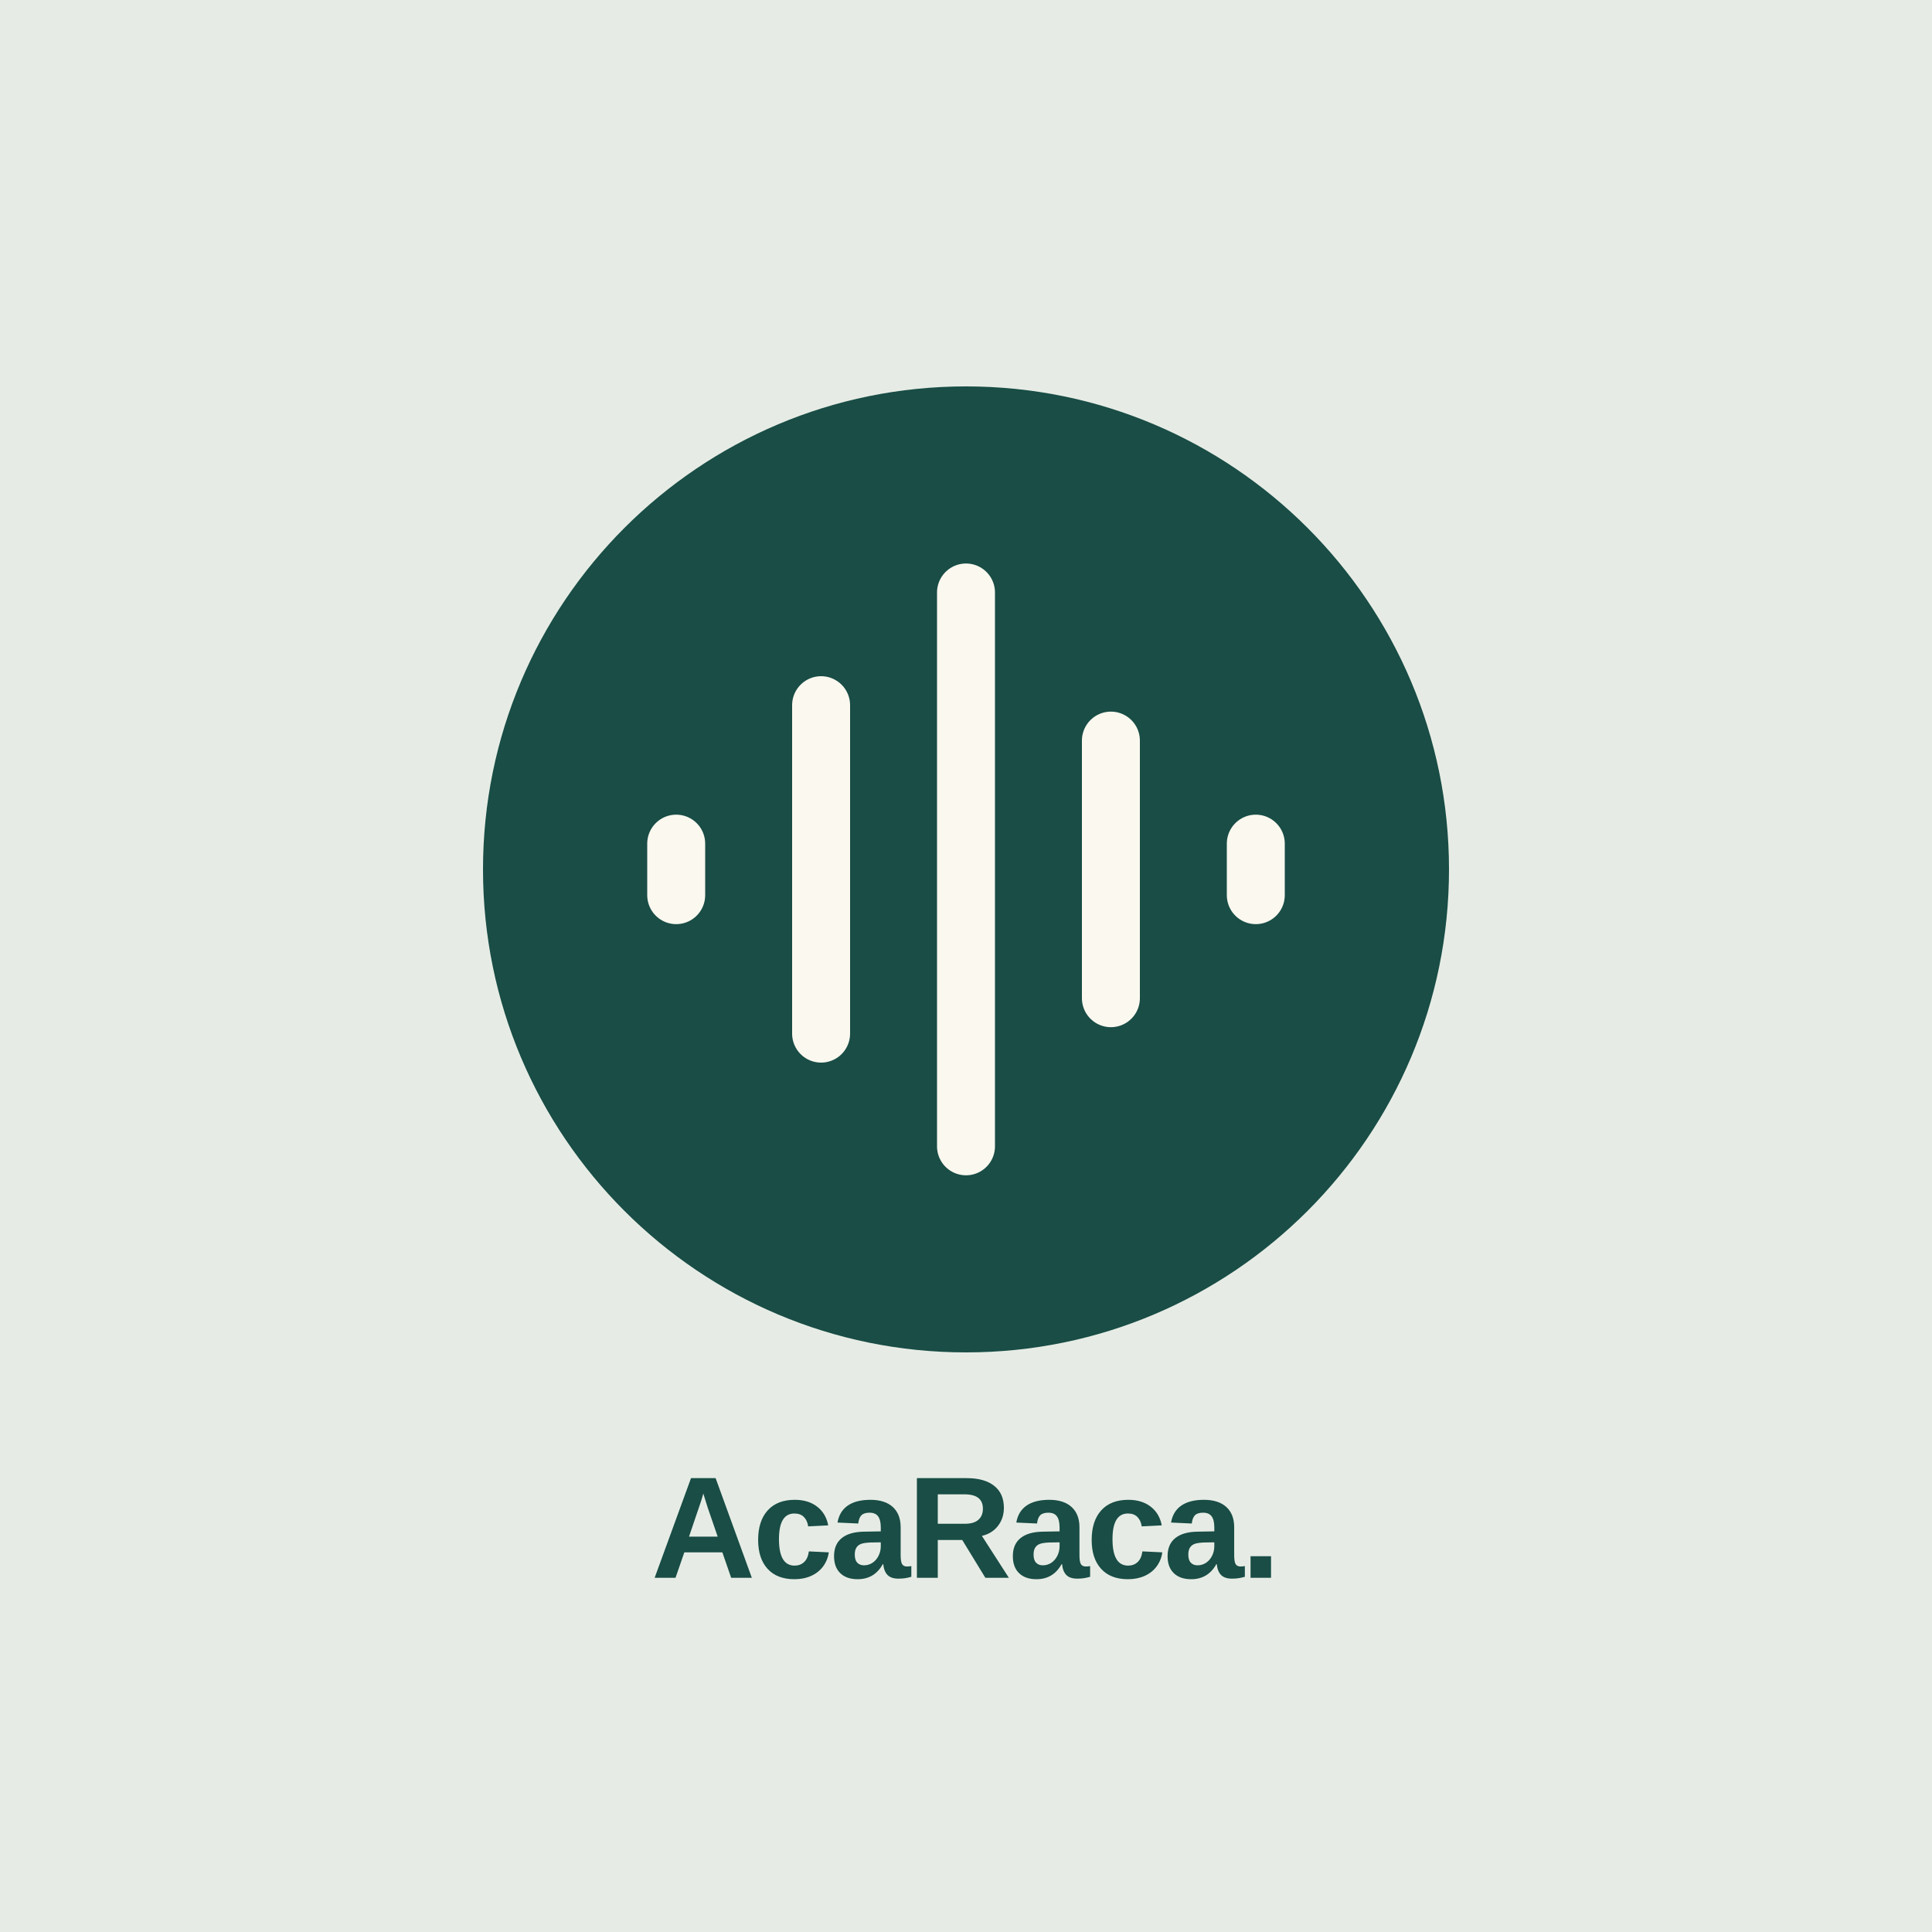
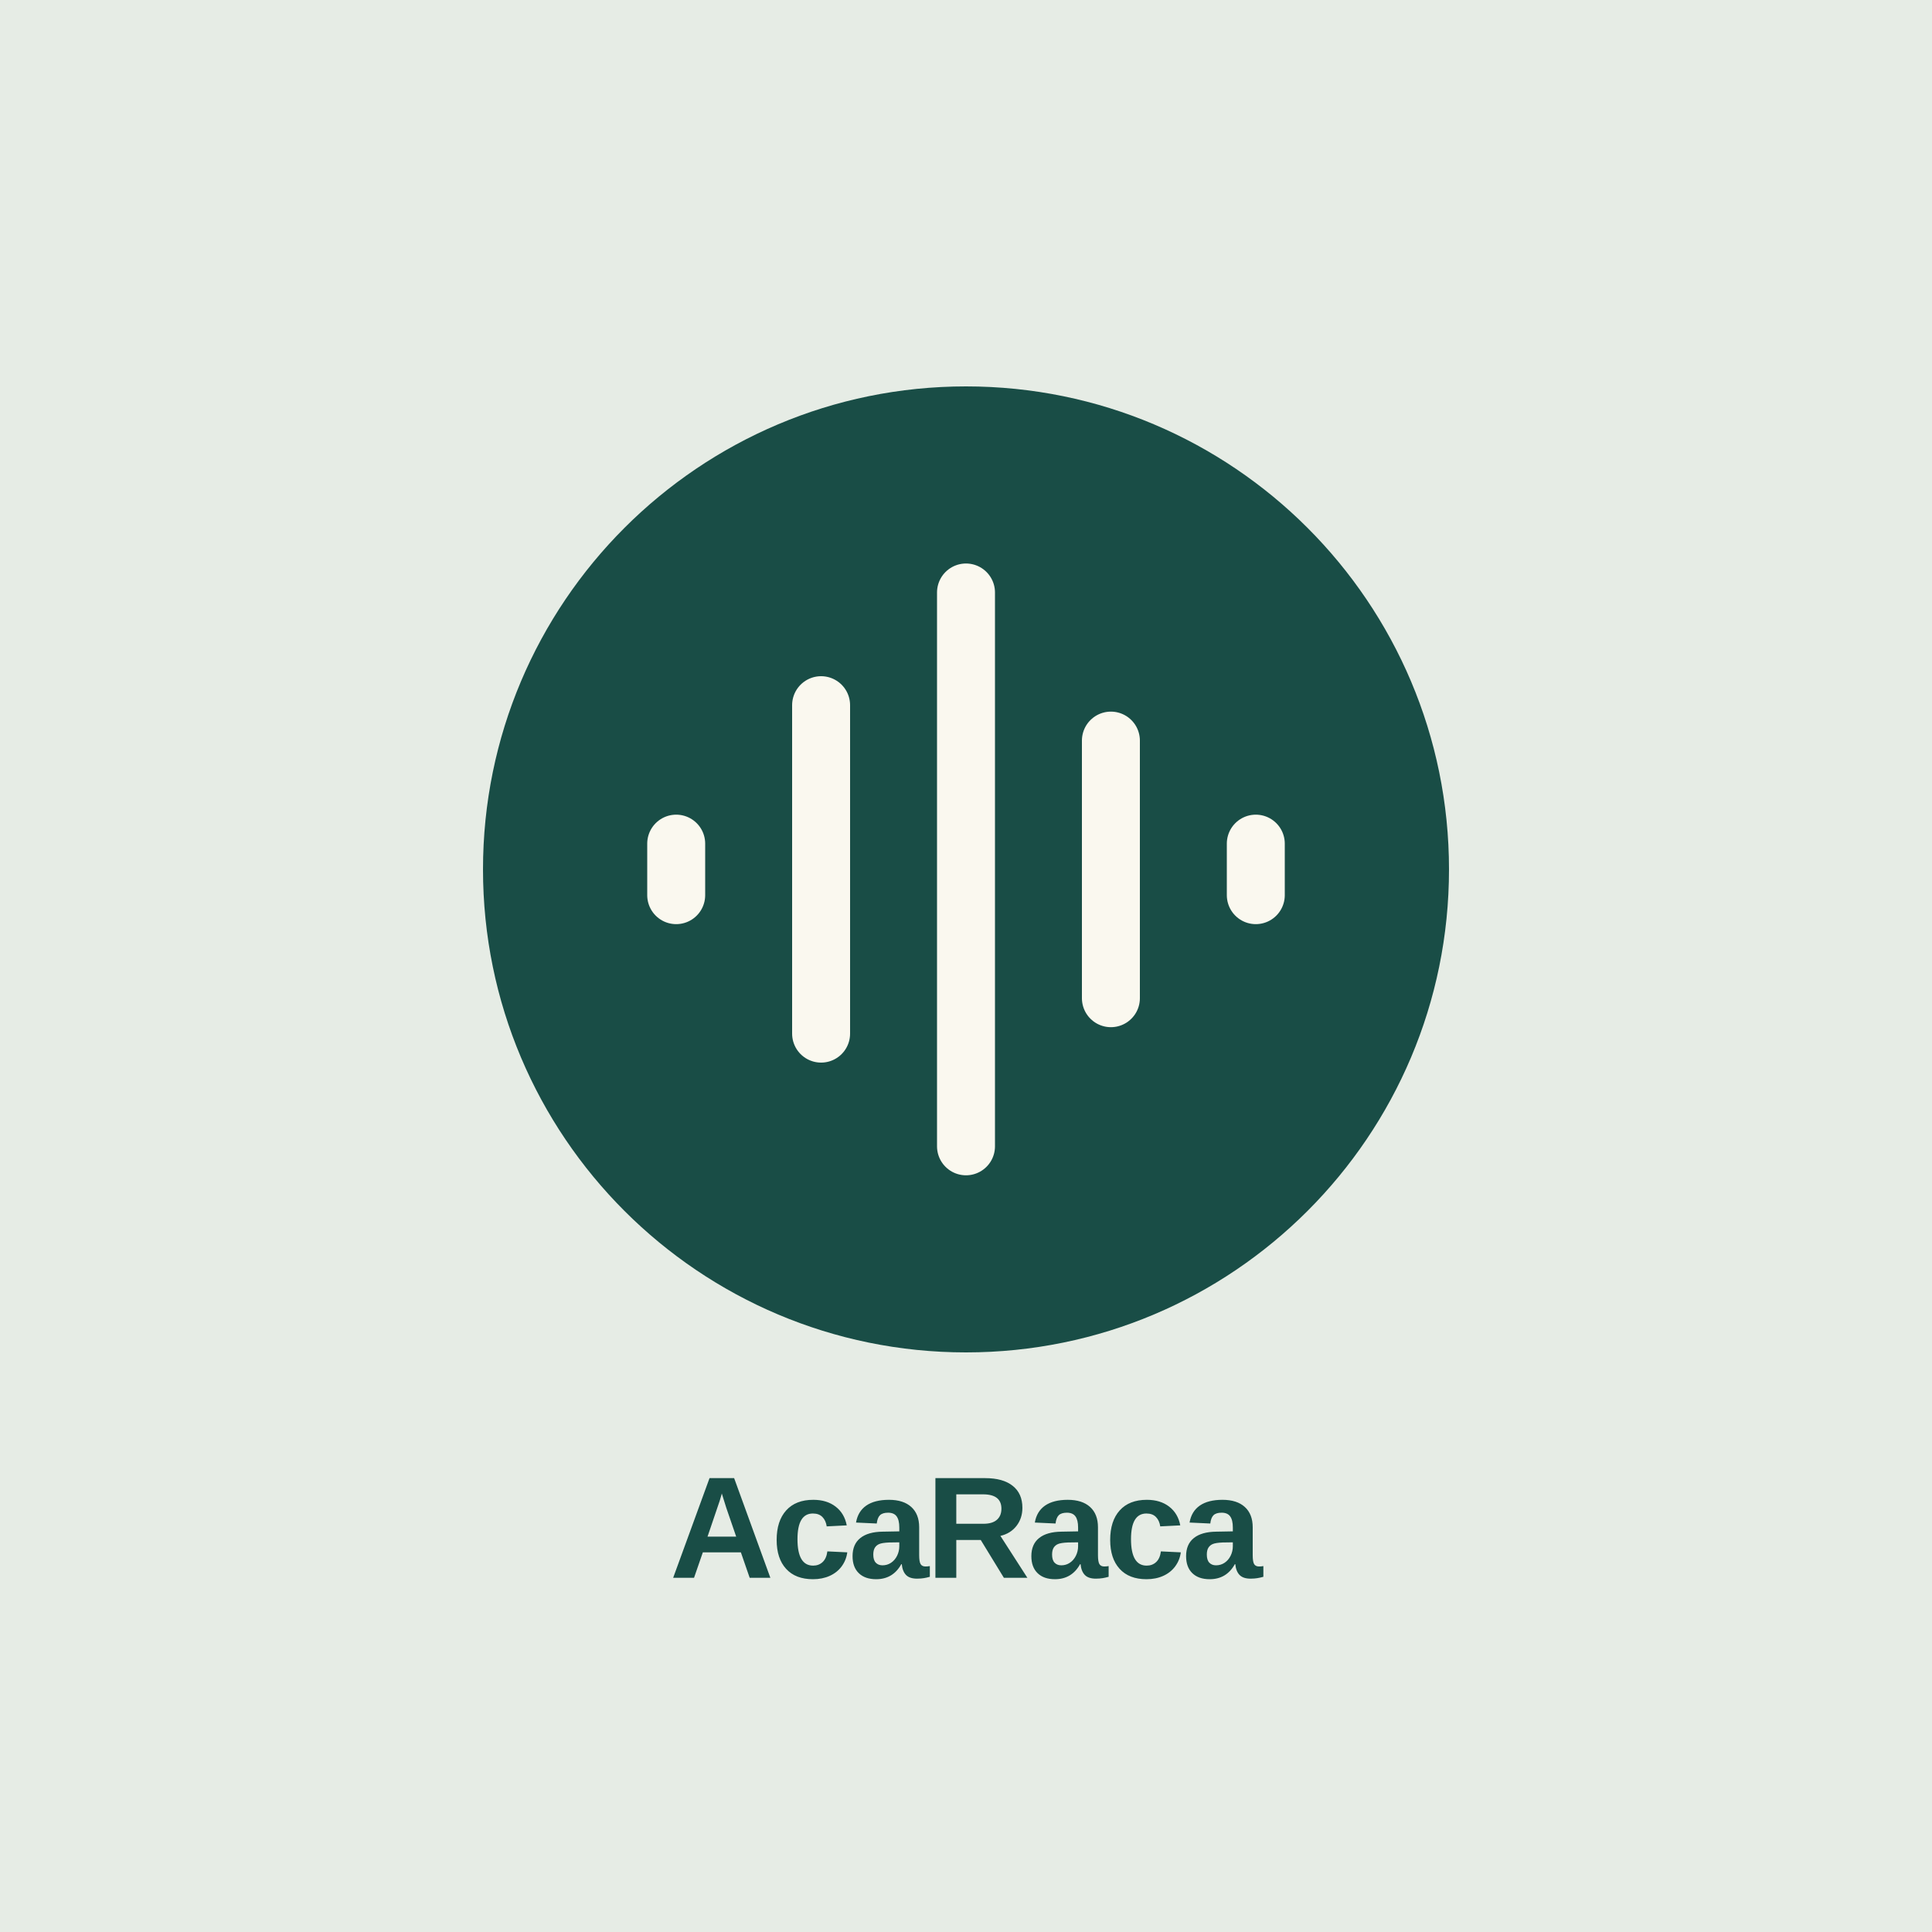
<svg xmlns="http://www.w3.org/2000/svg" viewBox="0 0 600 600">
  <rect width="600" height="600" fill="#e6ece5" />
  <circle cx="300" cy="270" r="150" fill="#194d46" />
  <g fill="none" stroke="#faf8ef" stroke-width="18" stroke-linecap="round">
    <path d="M210 278v-16M255 321V219M300 356V184M345 310V230M390 278v-16" />
  </g>
-   <text x="300" y="490" text-anchor="middle" fill="#194d46" font-family="Arial,sans-serif" font-size="45" font-weight="700" letter-spacing="-1">AcaRaca.</text>
+   <text x="300" y="490" text-anchor="middle" fill="#194d46" font-family="Arial,sans-serif" font-size="45" font-weight="700" letter-spacing="-1">AcaRaca</text>
</svg>
